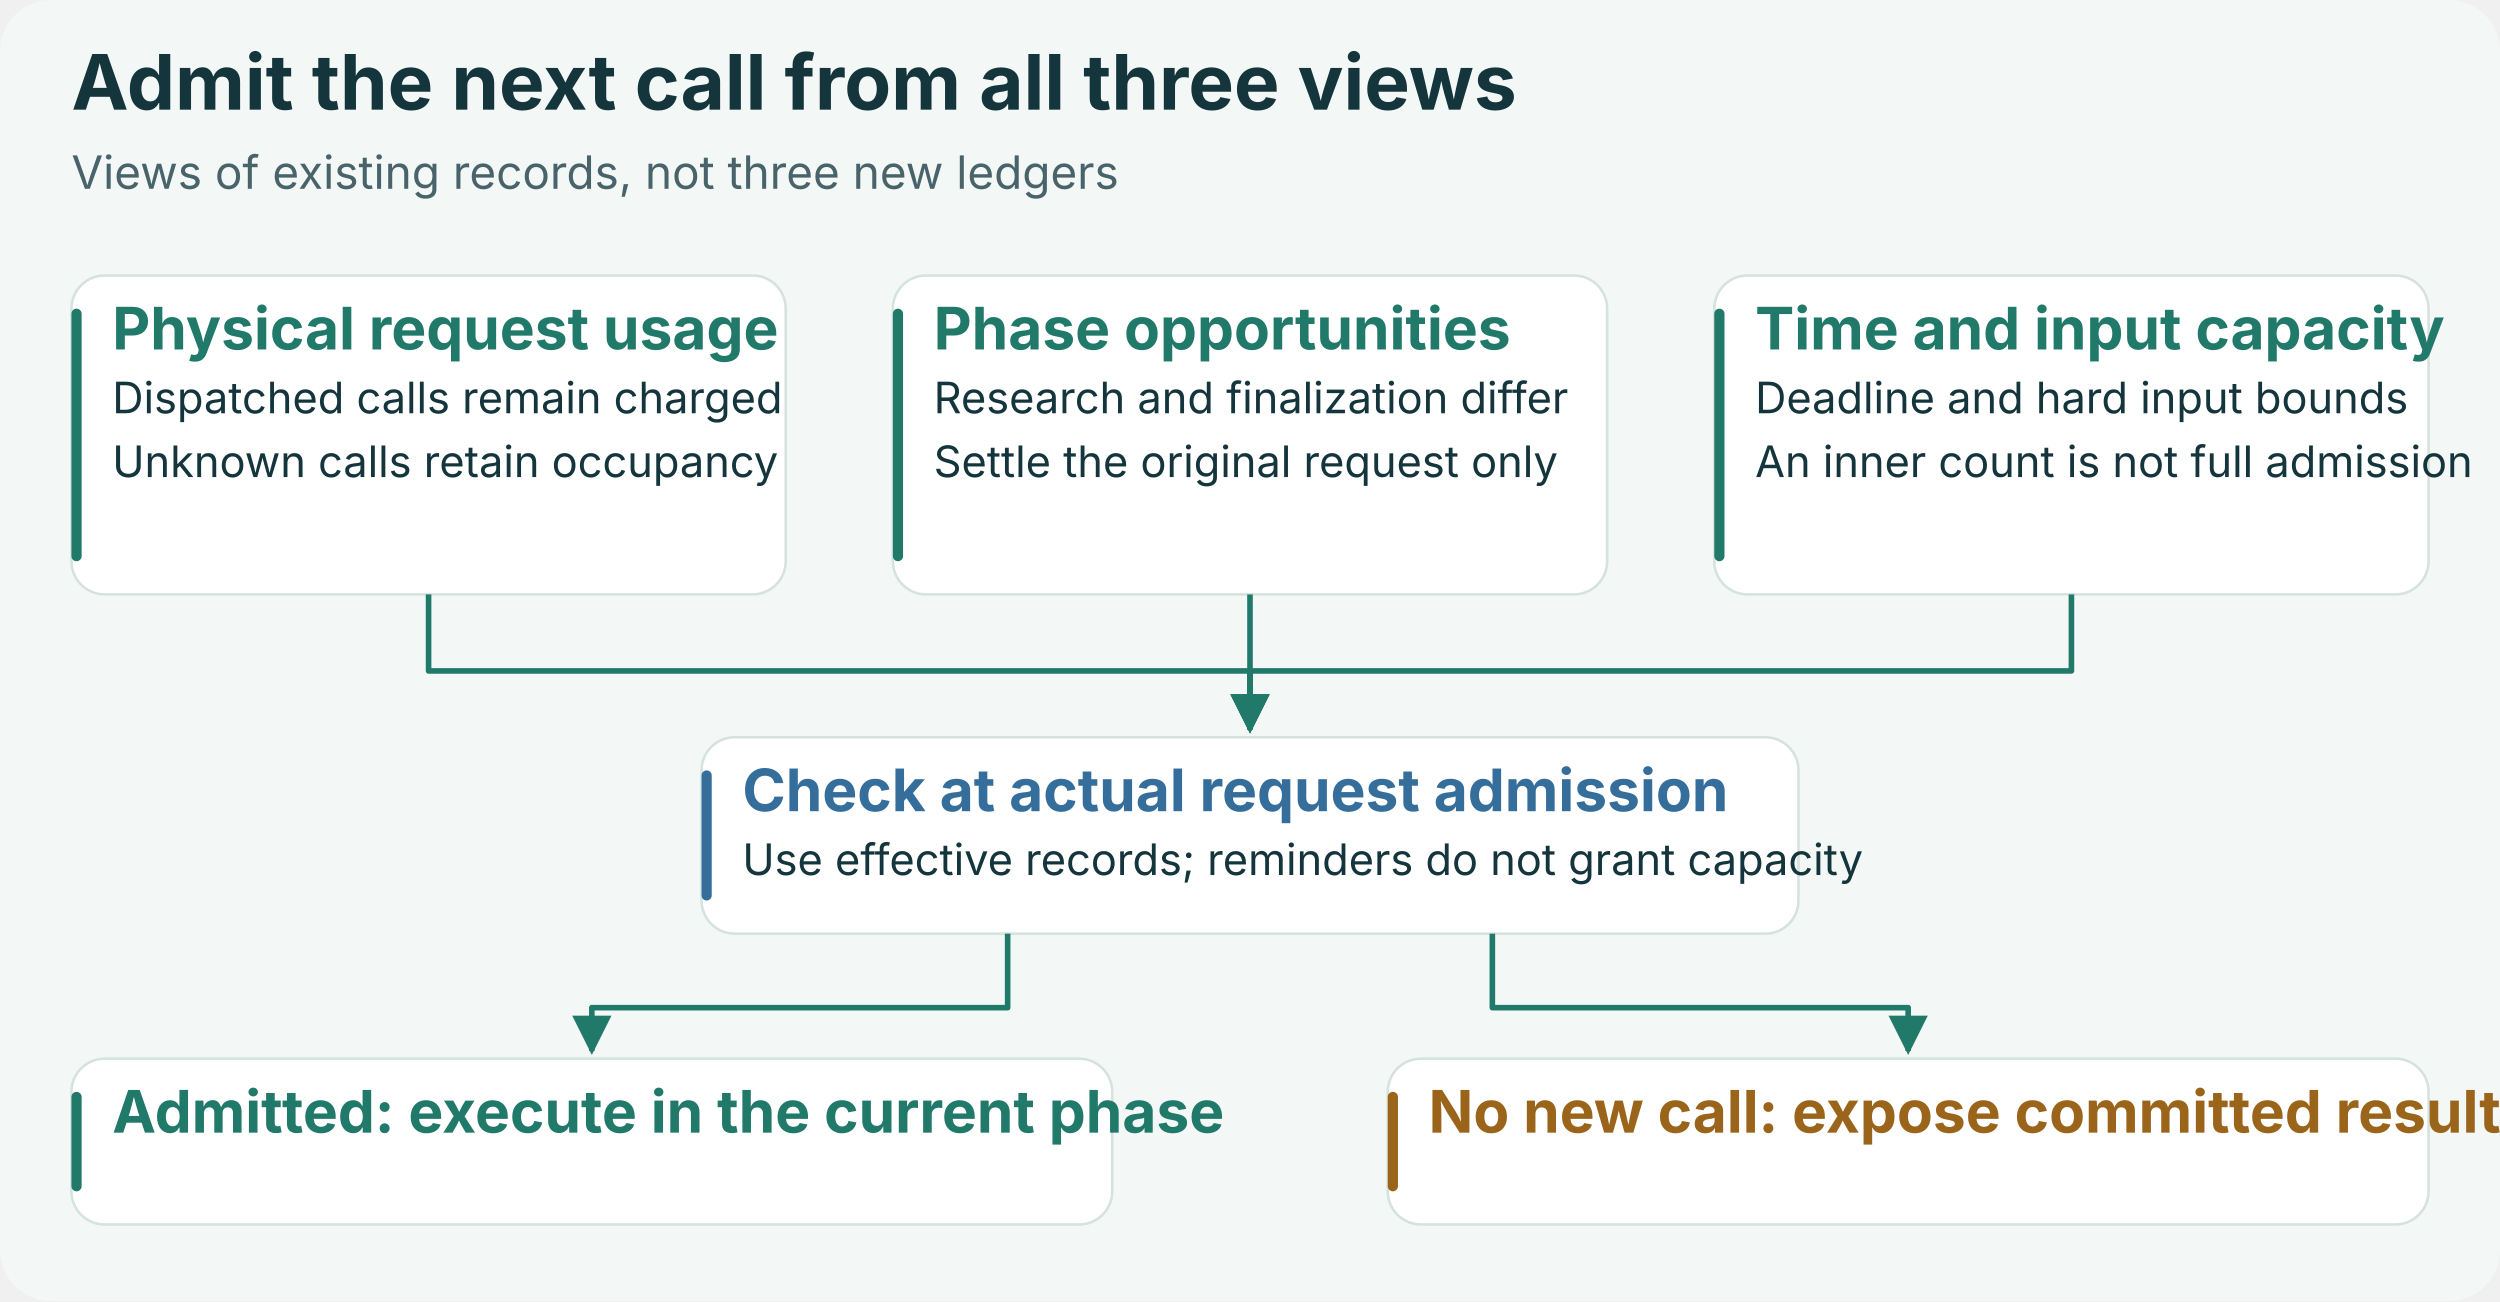
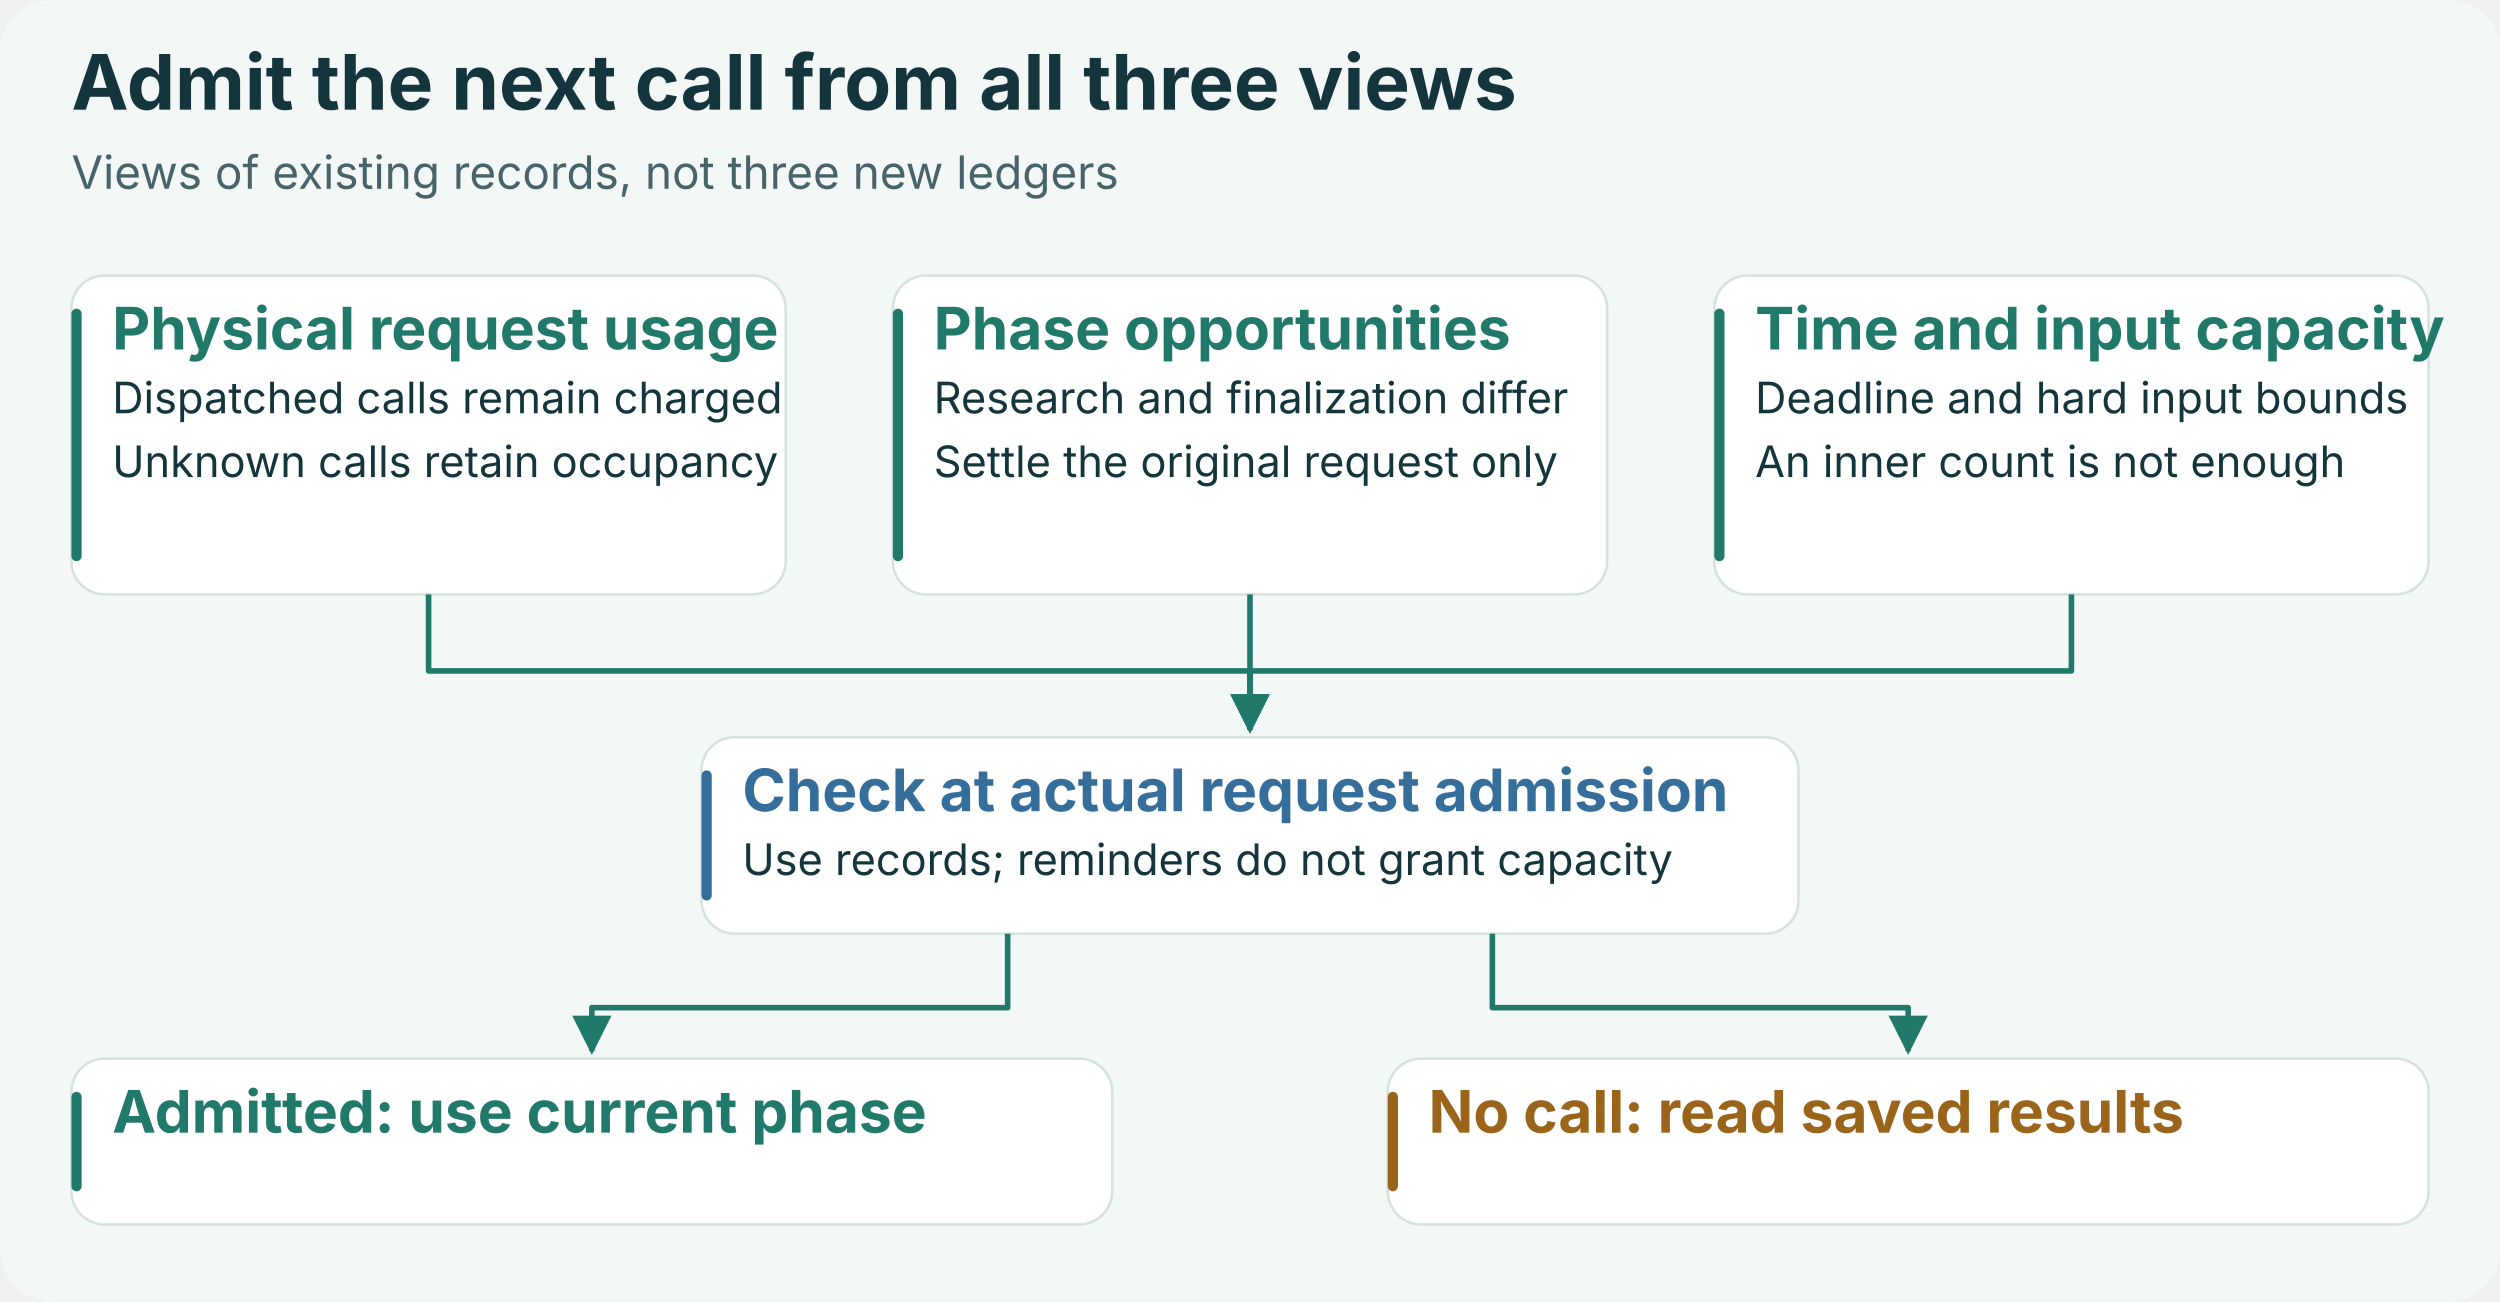
<svg xmlns="http://www.w3.org/2000/svg" width="980" height="510" viewBox="0 0 980 510" role="img" aria-labelledby="title desc">
  <defs>
    <marker id="arrow" viewBox="0 0 10 10" refX="9" refY="5" markerWidth="7" markerHeight="7" orient="auto-start-reverse">
      <path d="M 0 0 L 10 5 L 0 10 z" fill="#21796a" />
    </marker>
  </defs>
  <g font-family="system-ui,-apple-system,BlinkMacSystemFont,Segoe UI,PingFang SC,Microsoft YaHei,sans-serif">
    <rect width="980" height="510" rx="20" fill="#f3f7f5" />
    <text x="28" y="43" font-size="30" font-weight="700" fill="#15353d">Admit the next call from all three views</text>
    <text x="28" y="74" font-size="18" font-weight="400" fill="#49636b">Views of existing records, not three new ledgers</text>
    <rect x="28" y="108" width="280" height="125" rx="13" fill="#fff" stroke="#d5e2dd" />
    <rect x="28" y="121" width="4" height="99" rx="2" fill="#21796a" />
    <text x="44" y="137" font-size="23" font-weight="700" fill="#21796a">Physical request usage</text>
    <text x="44" y="162" font-size="17" font-weight="400" fill="#15353d">Dispatched calls remain charged</text>
    <text x="44" y="187" font-size="17" font-weight="400" fill="#15353d">Unknown calls retain occupancy</text>
    <rect x="350" y="108" width="280" height="125" rx="13" fill="#fff" stroke="#d5e2dd" />
    <rect x="350" y="121" width="4" height="99" rx="2" fill="#21796a" />
    <text x="366" y="137" font-size="23" font-weight="700" fill="#21796a">Phase opportunities</text>
    <text x="366" y="162" font-size="17" font-weight="400" fill="#15353d">Research and finalization differ</text>
    <text x="366" y="187" font-size="17" font-weight="400" fill="#15353d">Settle the original request only</text>
    <rect x="672" y="108" width="280" height="125" rx="13" fill="#fff" stroke="#d5e2dd" />
    <rect x="672" y="121" width="4" height="99" rx="2" fill="#21796a" />
    <text x="688" y="137" font-size="23" font-weight="700" fill="#21796a">Time and input capacity</text>
    <text x="688" y="162" font-size="17" font-weight="400" fill="#15353d">Deadline and hard input bounds</text>
-     <text x="688" y="187" font-size="17" font-weight="400" fill="#15353d">An inner count is not full admission</text>
+     <text x="688" y="187" font-size="17" font-weight="400" fill="#15353d">An inner count is not enough</text>
    <polyline points="168,233 168,263 490,263 490,286" fill="none" stroke="#21796a" stroke-width="2.2" stroke-linejoin="round" marker-end="url(#arrow)" />
    <polyline points="490,233 490,263 490,263 490,286" fill="none" stroke="#21796a" stroke-width="2.2" stroke-linejoin="round" marker-end="url(#arrow)" />
    <polyline points="812,233 812,263 490,263 490,286" fill="none" stroke="#21796a" stroke-width="2.2" stroke-linejoin="round" marker-end="url(#arrow)" />
    <rect x="275" y="289" width="430" height="77" rx="13" fill="#fff" stroke="#d5e2dd" />
    <rect x="275" y="302" width="4" height="51" rx="2" fill="#356e9b" />
    <text x="291" y="318" font-size="23" font-weight="700" fill="#356e9b">Check at actual request admission</text>
-     <text x="291" y="343" font-size="17" font-weight="400" fill="#15353d">Use effective records; reminders do not grant capacity</text>
+     <text x="291" y="343" font-size="17" font-weight="400" fill="#15353d">Use records; reminders do not grant capacity</text>
    <polyline points="395,366 395,395 232,395 232,412" fill="none" stroke="#21796a" stroke-width="2.2" stroke-linejoin="round" marker-end="url(#arrow)" />
    <polyline points="585,366 585,395 748,395 748,412" fill="none" stroke="#21796a" stroke-width="2.2" stroke-linejoin="round" marker-end="url(#arrow)" />
    <rect x="28" y="415" width="408" height="65" rx="13" fill="#fff" stroke="#d5e2dd" />
    <rect x="28" y="428" width="4" height="39" rx="2" fill="#21796a" />
-     <text x="44" y="444" font-size="23" font-weight="700" fill="#21796a">Admitted: execute in the current phase</text>
+     <text x="44" y="444" font-size="23" font-weight="700" fill="#21796a">Admitted: use current phase</text>
    <rect x="544" y="415" width="408" height="65" rx="13" fill="#fff" stroke="#d5e2dd" />
    <rect x="544" y="428" width="4" height="39" rx="2" fill="#9a651a" />
-     <text x="560" y="444" font-size="23" font-weight="700" fill="#9a651a">No new call: expose committed results</text>
+     <text x="560" y="444" font-size="23" font-weight="700" fill="#9a651a">No call: read saved results</text>
  </g>
</svg>
